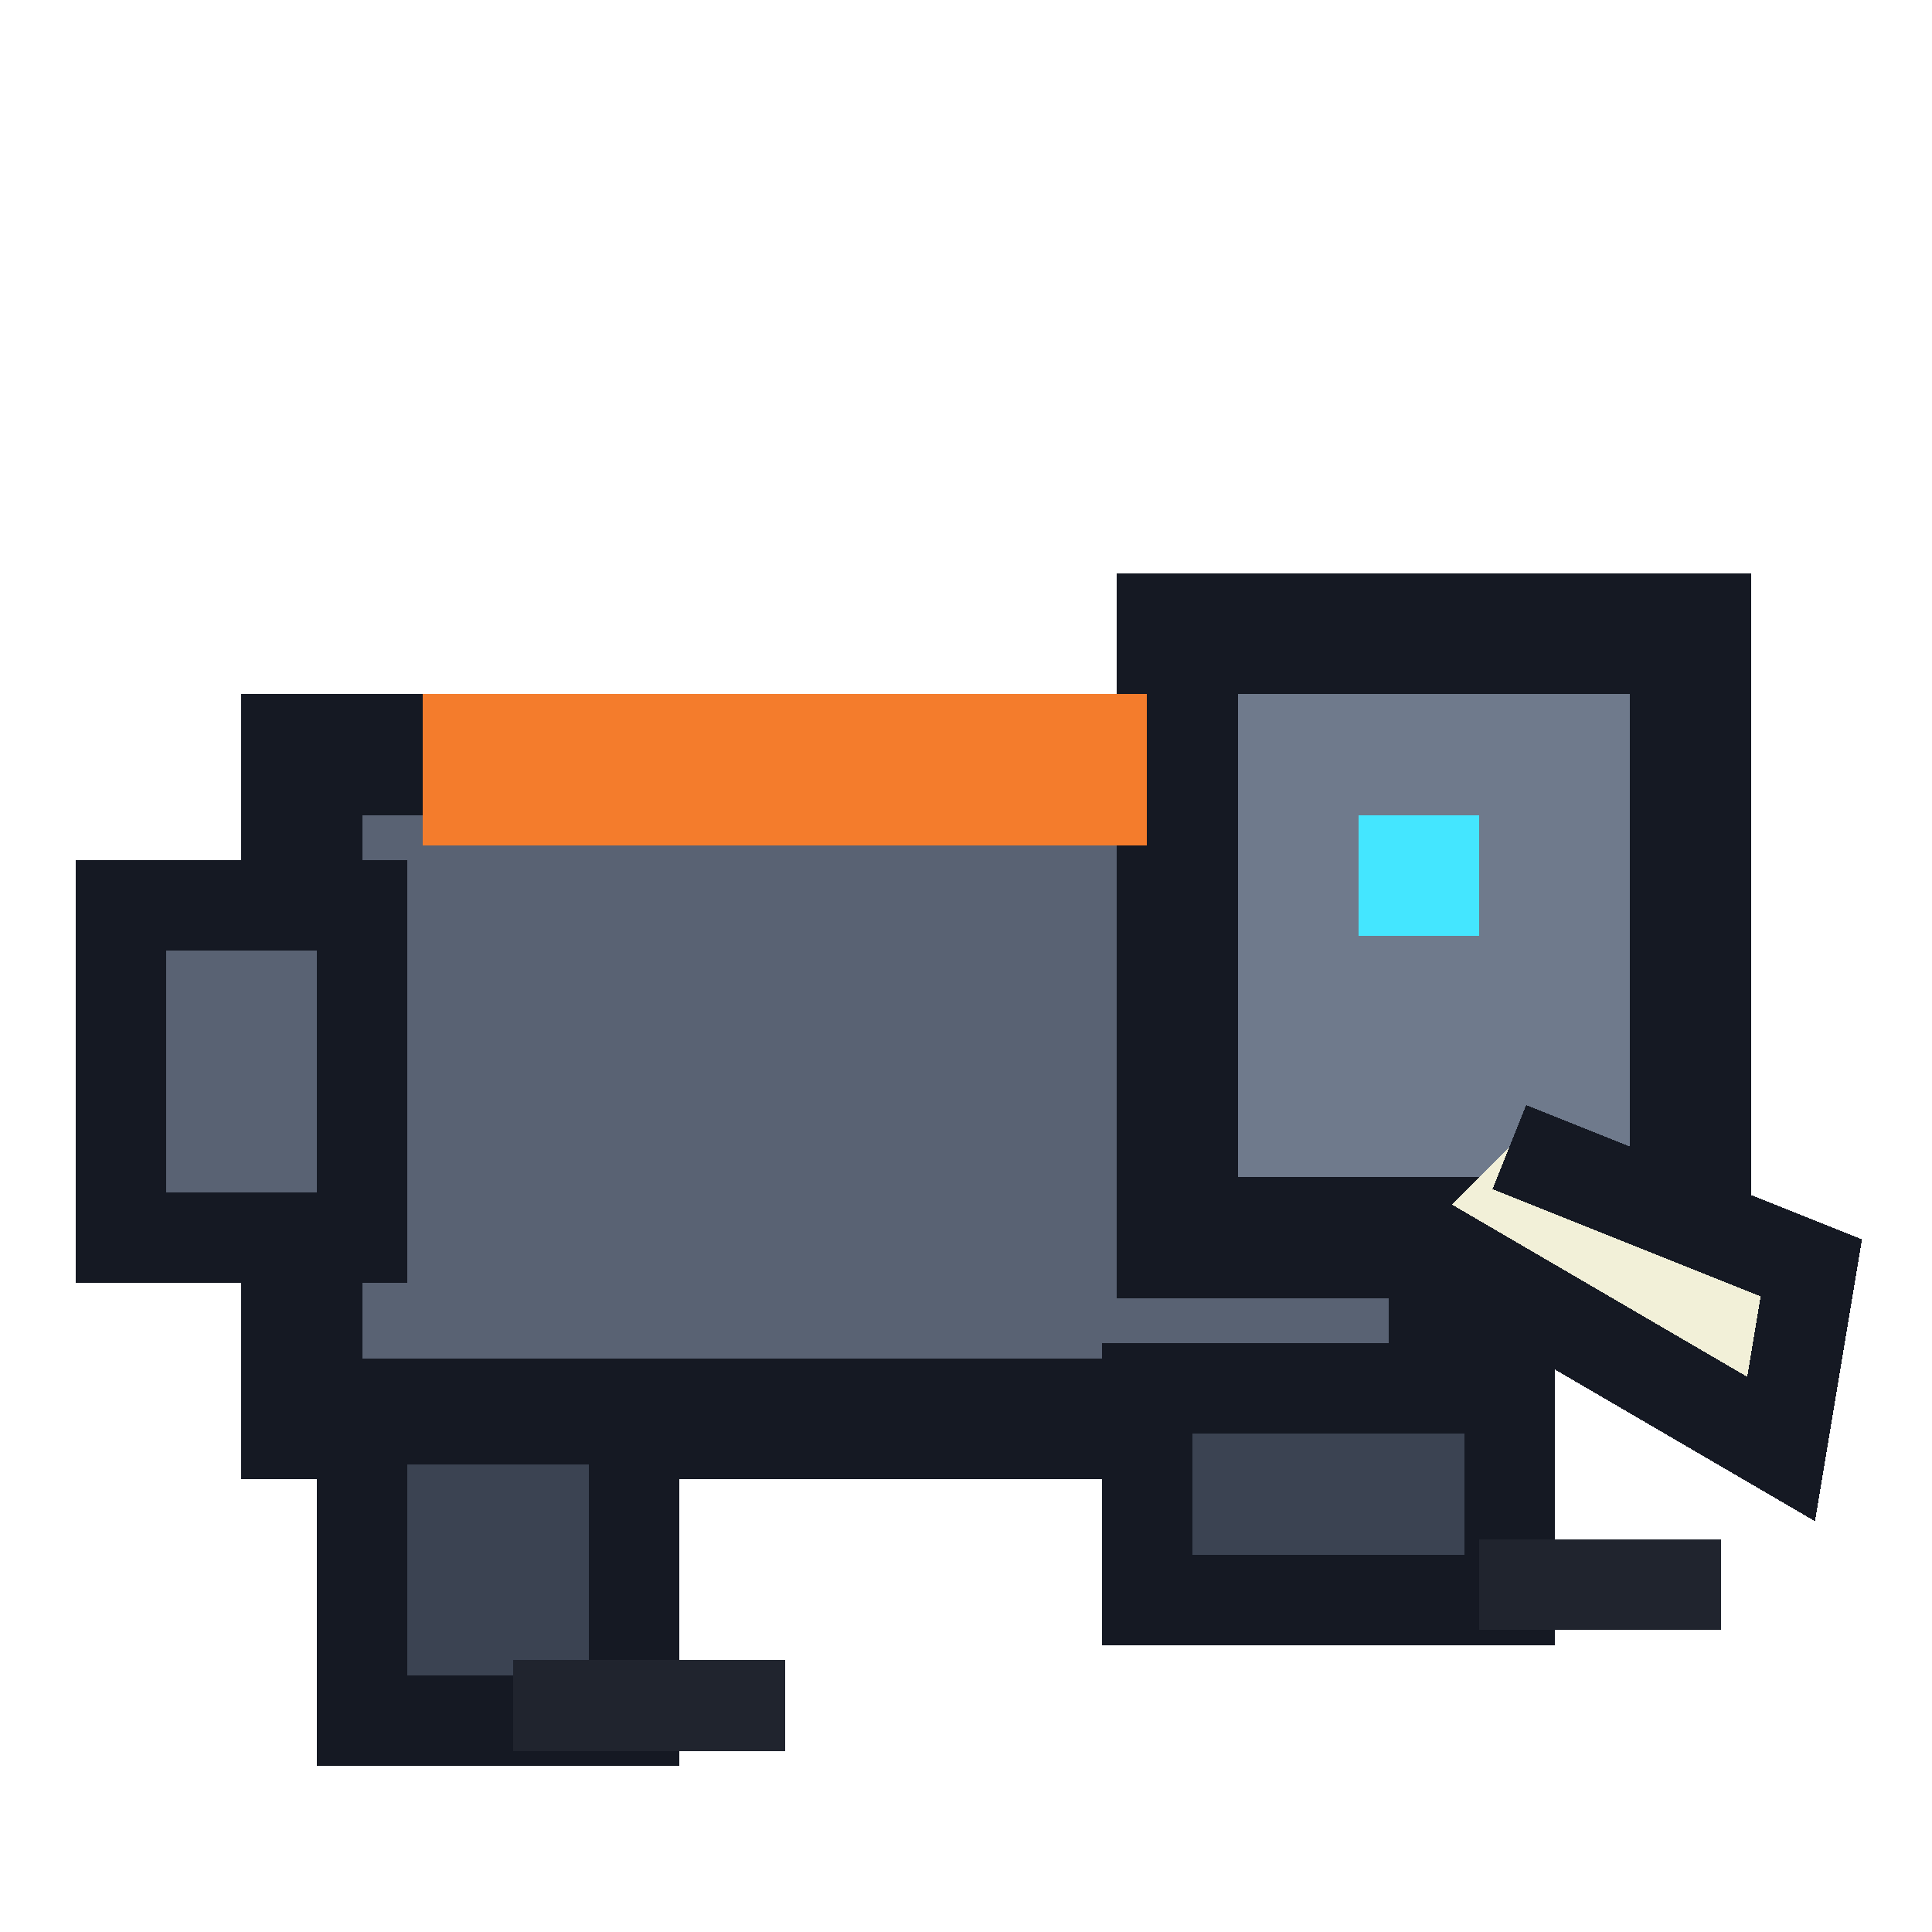
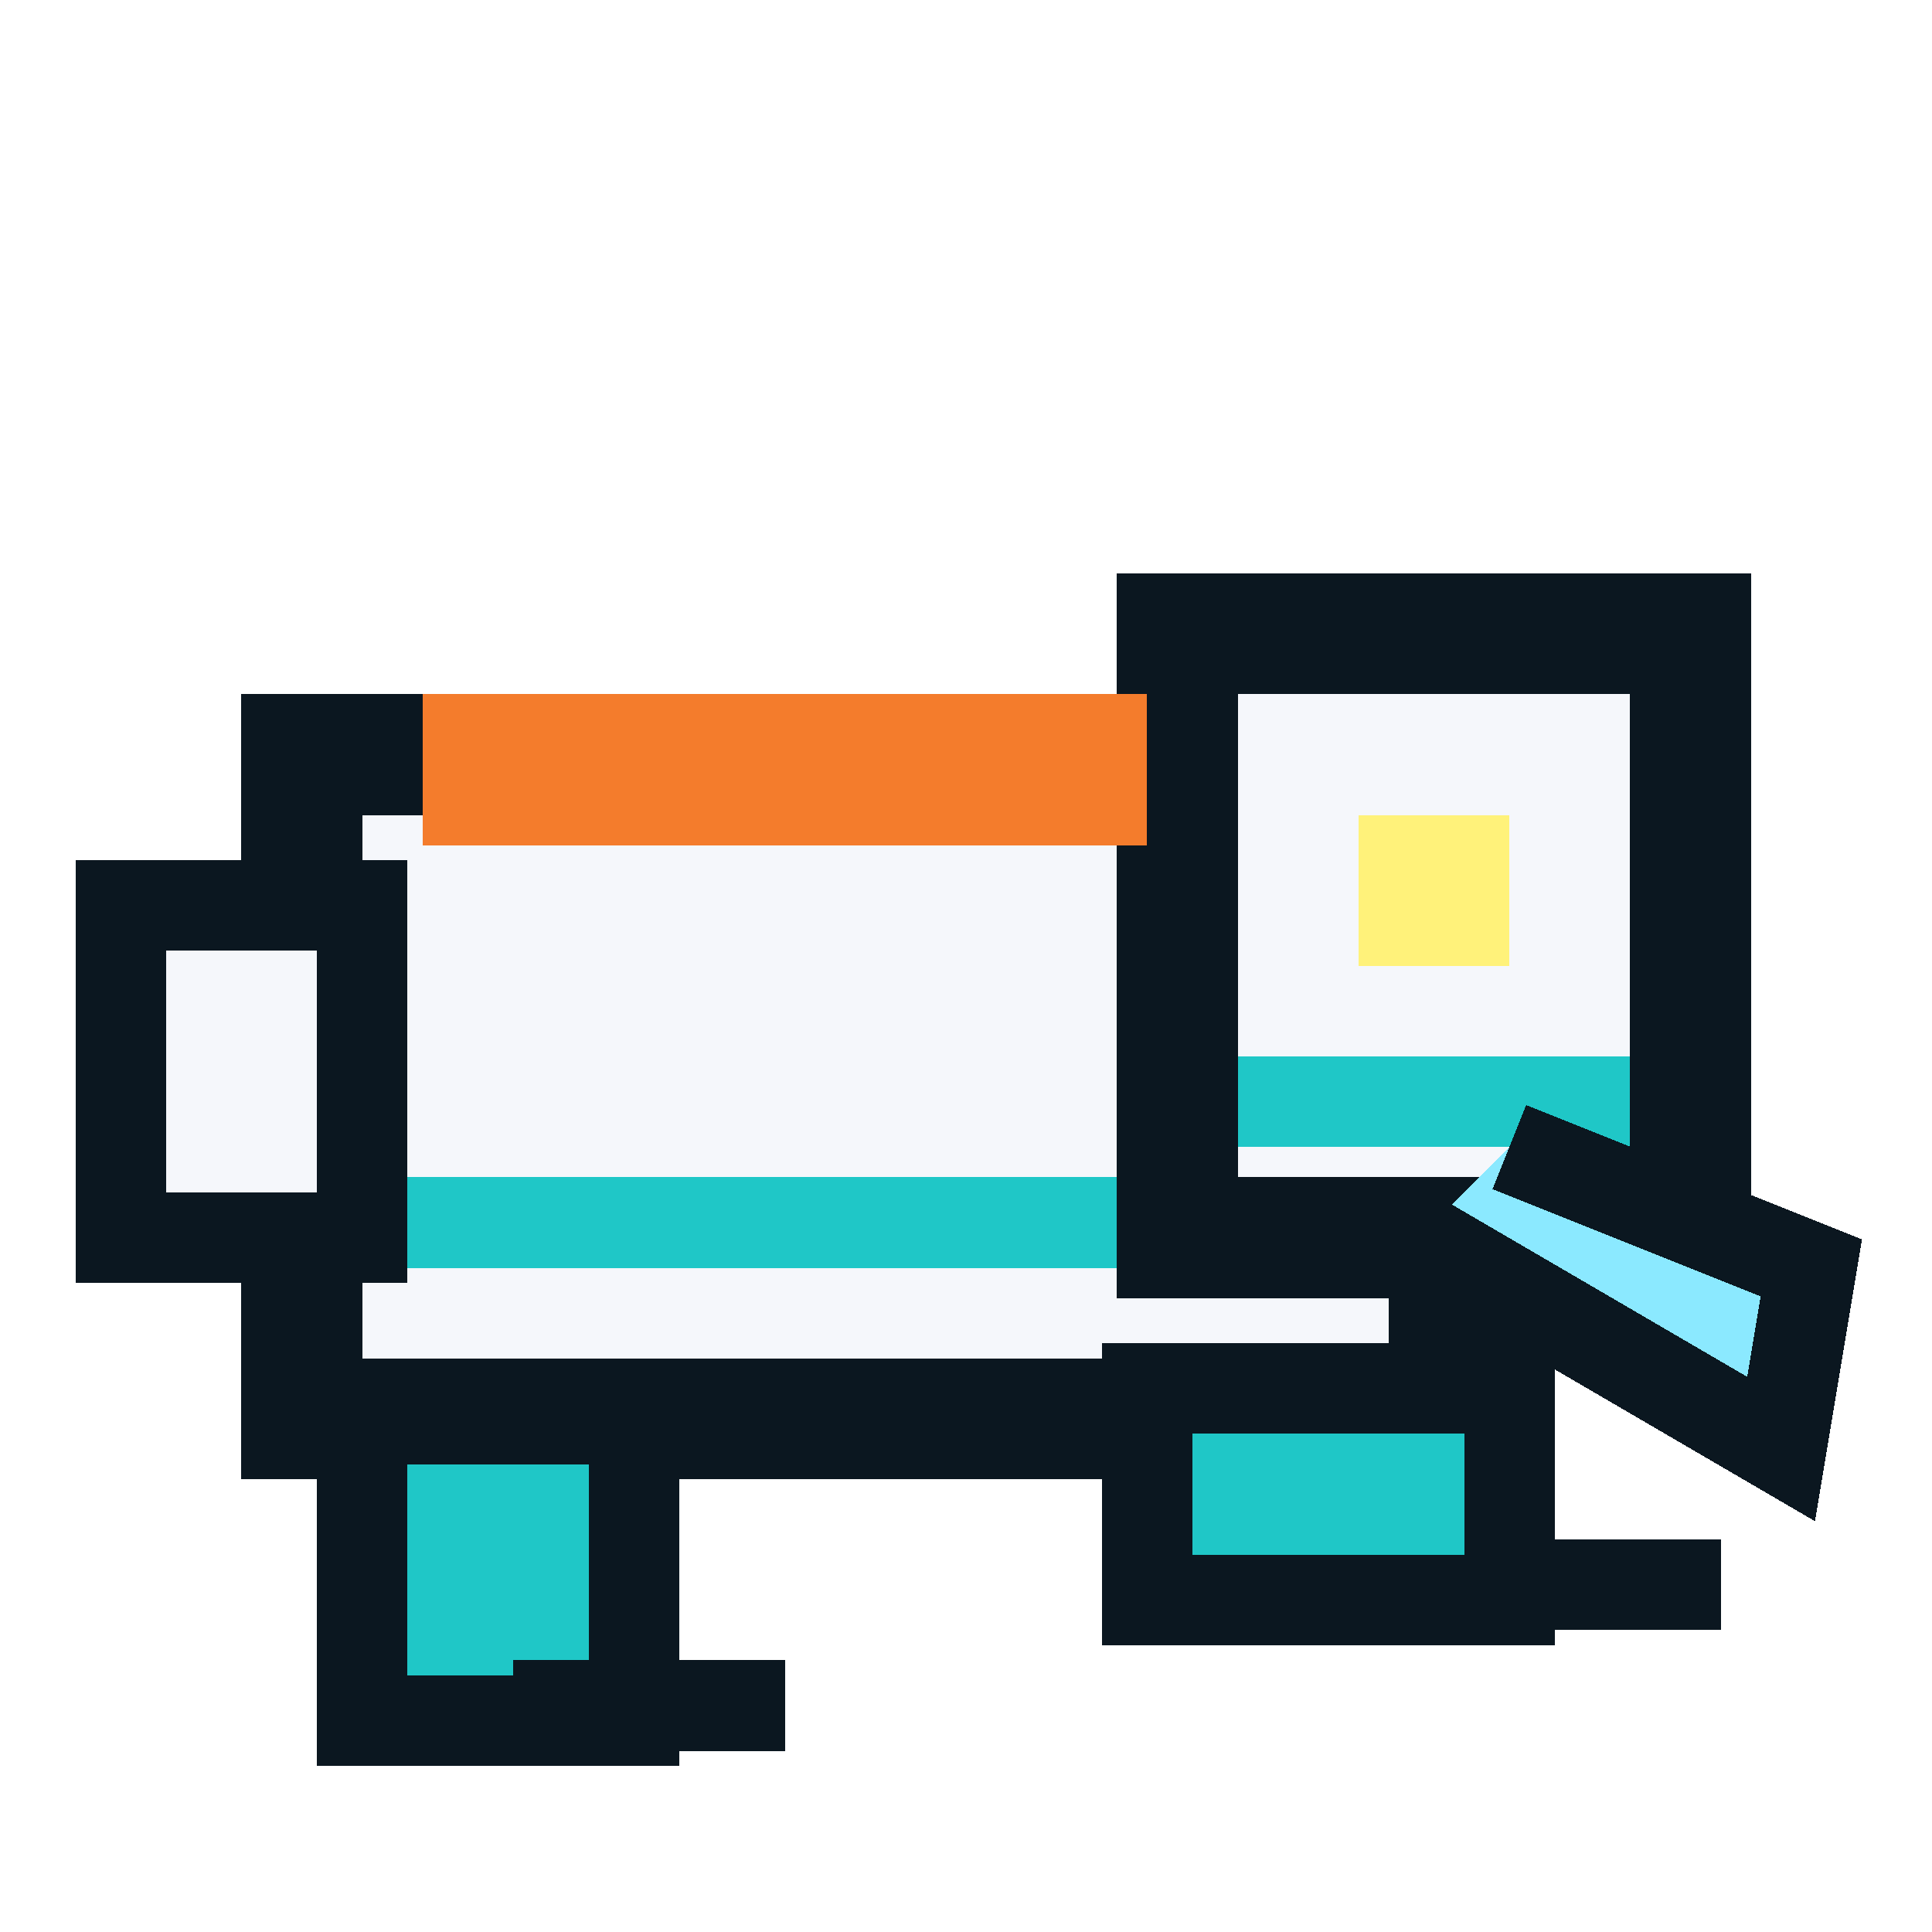
<svg xmlns="http://www.w3.org/2000/svg" width="64" height="64" viewBox="0 0 64 64" shape-rendering="crispEdges">
-   <rect x="10" y="25" width="38" height="22" fill="#596273" stroke="#151923" stroke-width="4" />
-   <rect x="39" y="21" width="17" height="20" fill="#6f7a8c" stroke="#151923" stroke-width="4" />
-   <rect x="45" y="27" width="4" height="4" fill="#44e6ff" />
-   <path d="M50 38 L60 42 L59 48 L47 41" fill="#f2f0d8" stroke="#151923" stroke-width="3" />
-   <rect x="12" y="47" width="9" height="10" fill="#3b4352" stroke="#151923" stroke-width="3" />
-   <rect x="38" y="46" width="12" height="7" fill="#3b4352" stroke="#151923" stroke-width="3" />
+   <rect x="10" y="25" width="38" height="22" fill="#f5f7fb" stroke="#0b1720" stroke-width="4" />
+   <rect x="12" y="39" width="34" height="3" fill="#1fc7c7" />
+   <rect x="39" y="21" width="17" height="20" fill="#f5f7fb" stroke="#0b1720" stroke-width="4" />
+   <rect x="45" y="27" width="5" height="5" fill="#fff27a" />
+   <rect x="41" y="35" width="13" height="3" fill="#1fc7c7" />
+   <path d="M50 38 L60 42 L59 48 L47 41" fill="#8be9ff" stroke="#0b1720" stroke-width="3" />
+   <rect x="12" y="47" width="9" height="10" fill="#1fc7c7" stroke="#0b1720" stroke-width="3" />
+   <rect x="38" y="46" width="12" height="7" fill="#1fc7c7" stroke="#0b1720" stroke-width="3" />
  <rect x="14" y="23" width="24" height="5" fill="#f47c2c" />
-   <rect x="4" y="30" width="8" height="11" fill="#596273" stroke="#151923" stroke-width="3" />
-   <rect x="17" y="55" width="9" height="3" fill="#20242e" />
-   <rect x="49" y="51" width="8" height="3" fill="#20242e" />
+   <rect x="4" y="30" width="8" height="11" fill="#f5f7fb" stroke="#0b1720" stroke-width="3" />
+   <rect x="17" y="55" width="9" height="3" fill="#0b1720" />
+   <rect x="49" y="51" width="8" height="3" fill="#0b1720" />
</svg>
